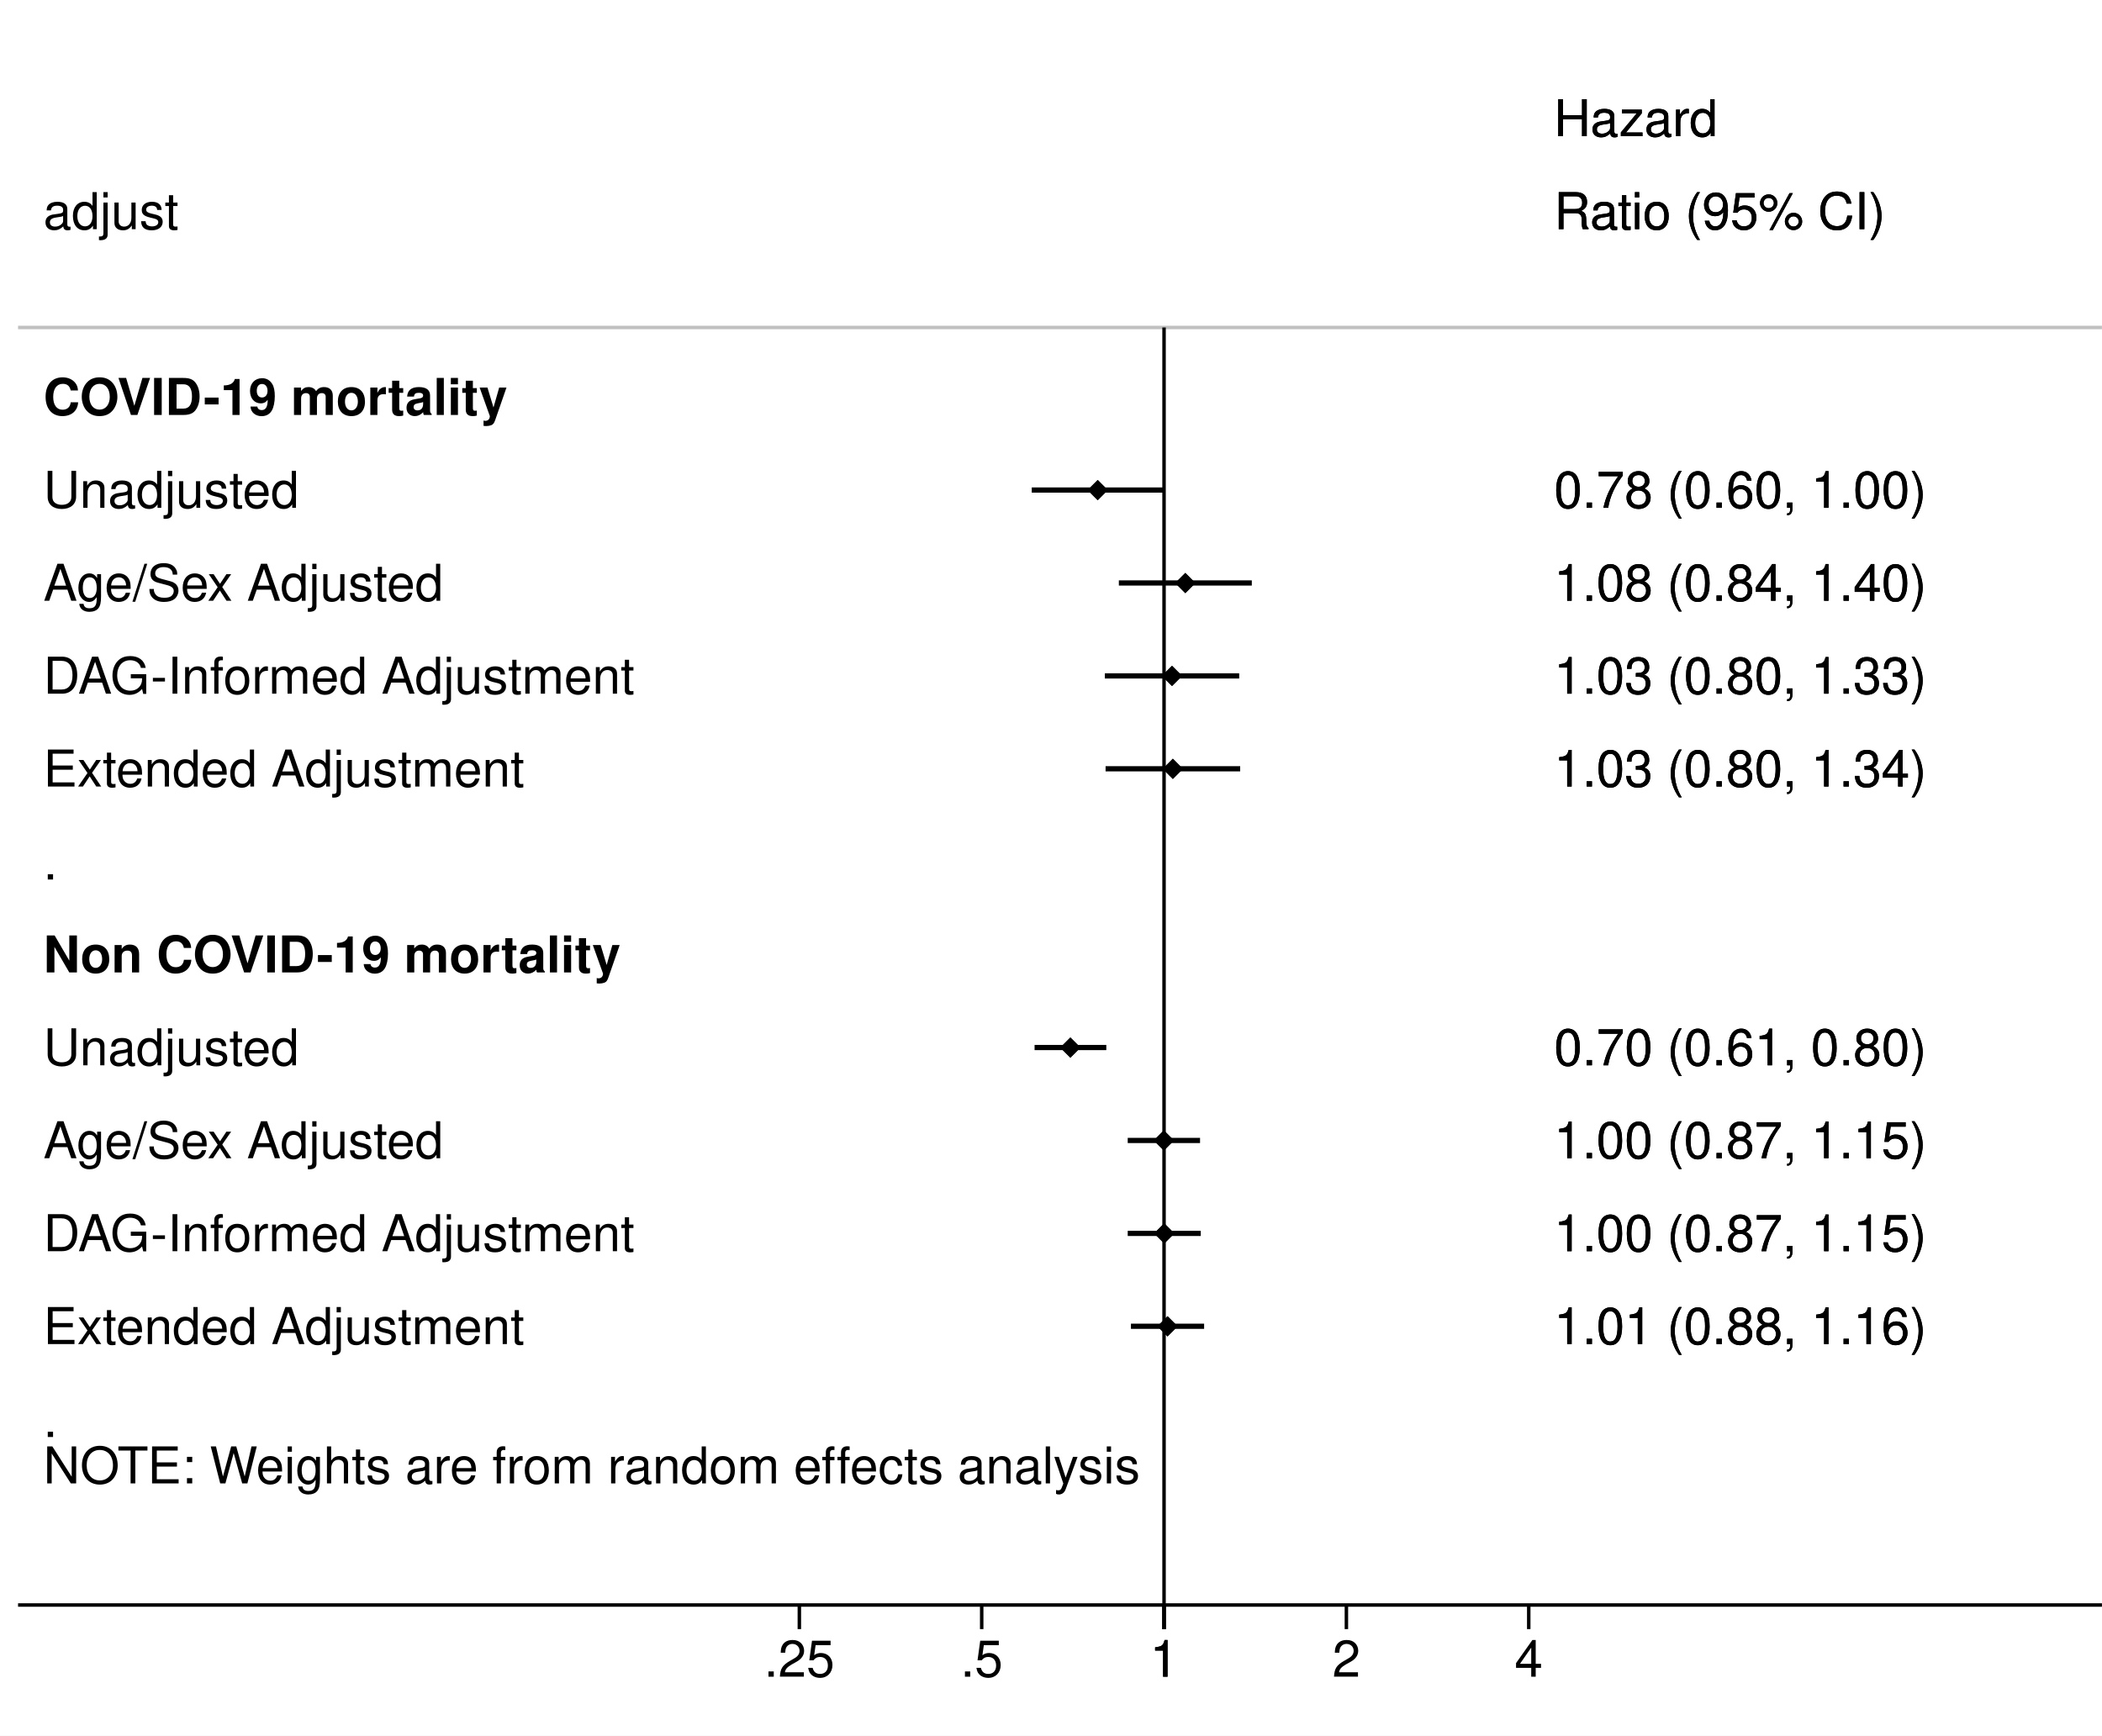
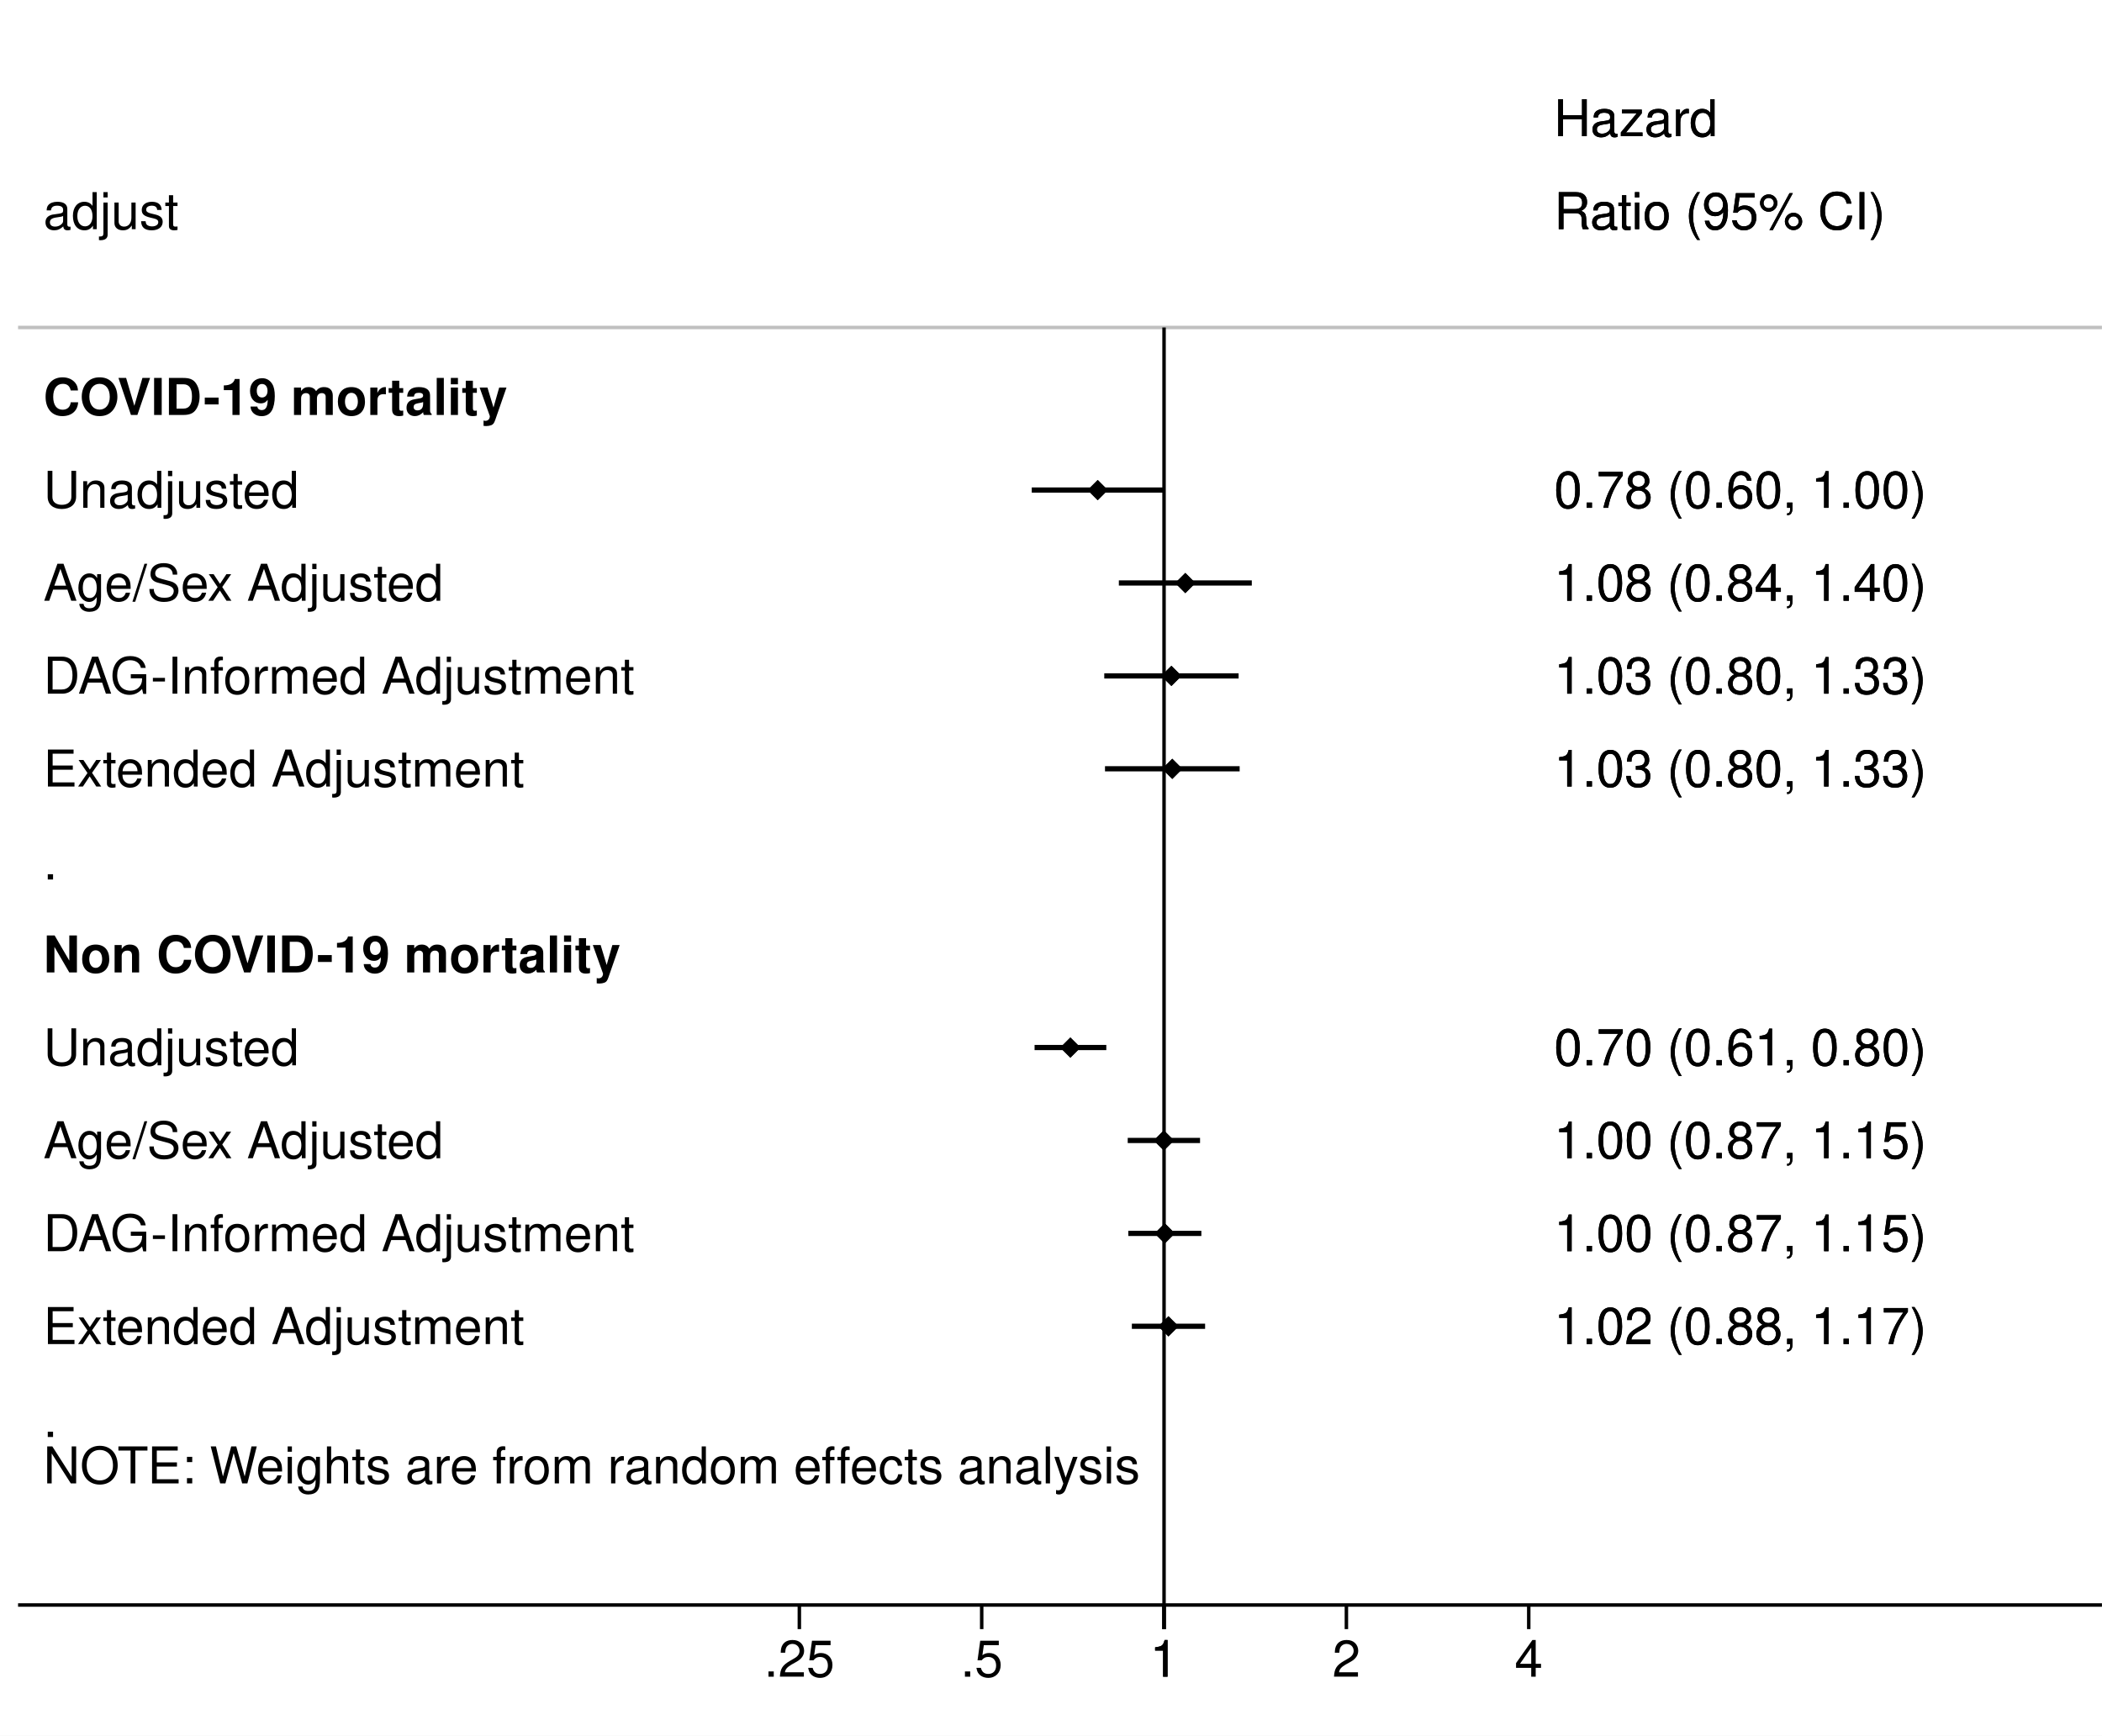
<svg xmlns="http://www.w3.org/2000/svg" version="1.1" width="11.02in" height="9.10in" viewBox="0 0 7932 6550">
  <rect x="0" y="0" width="7932" height="6550" style="fill:#F0F0F0;stroke:none" />
  <rect x="0.00" y="0.00" width="7931.75" height="6550.00" style="fill:#FFFFFF" />
  <rect x="6.55" y="6.55" width="7918.65" height="6536.90" style="fill:none;stroke:#FFFFFF;stroke-width:13.10" />
  <rect x="68.17" y="96.18" width="7863.59" height="5961.28" style="fill:#FFFFFF" />
  <rect x="74.72" y="102.73" width="7850.49" height="5948.18" style="fill:none;stroke:#FFFFFF;stroke-width:13.10" />
  <line x1="68.17" y1="1235.93" x2="7931.75" y2="1235.93" style="stroke:#C0C0C0;stroke-width:13.10" />
  <text x="163.60" y="5598.58" style="font-family:'Helvetica';font-size:191.61px;fill:#000000">NOTE: Weights are from random effects analysis</text>
  <line x1="4392.59" y1="6057.46" x2="4392.59" y2="1235.93" style="stroke:#000000;stroke-width:13.10" />
  <text x="163.60" y="3319.32" style="font-family:'Helvetica';font-size:191.61px;fill:#000000">.</text>
  <text x="163.60" y="5423.33" style="font-family:'Helvetica';font-size:191.61px;fill:#000000">.</text>
  <line x1="3893.37" y1="1849.44" x2="4391.35" y2="1849.44" style="stroke:#000000;stroke-width:19.65" />
  <line x1="4222.05" y1="2200.19" x2="4723.75" y2="2200.19" style="stroke:#000000;stroke-width:19.65" />
-   <line x1="4169.26" y1="2550.94" x2="4676.16" y2="2550.94" style="stroke:#000000;stroke-width:19.65" />
-   <line x1="4171.98" y1="2901.44" x2="4679.88" y2="2901.44" style="stroke:#000000;stroke-width:19.65" />
+   <line x1="4167.03" y1="2550.94" x2="4673.93" y2="2550.94" style="stroke:#000000;stroke-width:19.65" />
+   <line x1="4169.75" y1="2901.44" x2="4677.90" y2="2901.44" style="stroke:#000000;stroke-width:19.65" />
  <line x1="3904.03" y1="3953.45" x2="4174.71" y2="3953.45" style="stroke:#000000;stroke-width:19.65" />
  <line x1="4255.52" y1="4304.20" x2="4528.43" y2="4304.20" style="stroke:#000000;stroke-width:19.65" />
-   <line x1="4255.52" y1="4654.95" x2="4531.15" y2="4654.95" style="stroke:#000000;stroke-width:19.65" />
-   <line x1="4267.66" y1="5005.46" x2="4543.80" y2="5005.46" style="stroke:#000000;stroke-width:19.65" />
+   <line x1="4257.75" y1="4654.95" x2="4533.39" y2="4654.95" style="stroke:#000000;stroke-width:19.65" />
+   <line x1="4271.13" y1="5005.46" x2="4547.51" y2="5005.46" style="stroke:#000000;stroke-width:19.65" />
  <text x="163.60" y="1566.06" style="font-family:'Helvetica';font-weight:bold;font-size:191.61px;fill:#000000">COVID-19 mortality</text>
  <text x="163.60" y="1916.56" style="font-family:'Helvetica';font-size:191.61px;fill:#000000">Unadjusted</text>
  <text x="163.60" y="2267.32" style="font-family:'Helvetica';font-size:191.61px;fill:#000000">Age/Sex Adjusted</text>
  <text x="163.60" y="2618.07" style="font-family:'Helvetica';font-size:191.61px;fill:#000000">DAG-Informed Adjustment</text>
  <text x="163.60" y="2968.57" style="font-family:'Helvetica';font-size:191.61px;fill:#000000">Extended Adjustment</text>
  <text x="163.60" y="3670.07" style="font-family:'Helvetica';font-weight:bold;font-size:191.61px;fill:#000000">Non COVID-19 mortality</text>
  <text x="163.60" y="4020.58" style="font-family:'Helvetica';font-size:191.61px;fill:#000000">Unadjusted</text>
  <text x="163.60" y="4371.33" style="font-family:'Helvetica';font-size:191.61px;fill:#000000">Age/Sex Adjusted</text>
  <text x="163.60" y="4722.08" style="font-family:'Helvetica';font-size:191.61px;fill:#000000">DAG-Informed Adjustment</text>
  <text x="163.60" y="5072.58" style="font-family:'Helvetica';font-size:191.61px;fill:#000000">Extended Adjustment</text>
  <text x="163.60" y="864.81" style="font-family:'Helvetica';font-size:191.61px;fill:#000000">adjust</text>
  <text x="5864.23" y="1916.56" style="font-family:'Helvetica';font-size:191.61px;fill:#000000">0.78 (0.60, 1.00)</text>
  <text x="5864.23" y="2267.32" style="font-family:'Helvetica';font-size:191.61px;fill:#000000">1.08 (0.84, 1.40)</text>
  <text x="5864.23" y="2618.07" style="font-family:'Helvetica';font-size:191.61px;fill:#000000">1.03 (0.80, 1.33)</text>
-   <text x="5864.23" y="2968.57" style="font-family:'Helvetica';font-size:191.61px;fill:#000000">1.03 (0.80, 1.34)</text>
+   <text x="5864.23" y="2968.57" style="font-family:'Helvetica';font-size:191.61px;fill:#000000">1.03 (0.80, 1.33)</text>
  <text x="5864.23" y="4020.58" style="font-family:'Helvetica';font-size:191.61px;fill:#000000">0.70 (0.61, 0.80)</text>
  <text x="5864.23" y="4371.33" style="font-family:'Helvetica';font-size:191.61px;fill:#000000">1.00 (0.87, 1.15)</text>
  <text x="5864.23" y="4722.08" style="font-family:'Helvetica';font-size:191.61px;fill:#000000">1.00 (0.87, 1.15)</text>
-   <text x="5864.23" y="5072.58" style="font-family:'Helvetica';font-size:191.61px;fill:#000000">1.01 (0.88, 1.16)</text>
+   <text x="5864.23" y="5072.58" style="font-family:'Helvetica';font-size:191.61px;fill:#000000">1.02 (0.88, 1.17)</text>
  <text x="5864.23" y="864.81" style="font-family:'Helvetica';font-size:191.61px;fill:#000000">Ratio (95% CI)</text>
  <text x="5864.23" y="514.06" style="font-family:'Helvetica';font-size:191.61px;fill:#000000">Hazard</text>
  <text x="5864.23" y="1916.56" style="font-family:'Helvetica';font-size:191.61px;fill:#000000">0.78 (0.60, 1.00)</text>
  <text x="5864.23" y="2267.32" style="font-family:'Helvetica';font-size:191.61px;fill:#000000">1.08 (0.84, 1.40)</text>
  <text x="5864.23" y="2618.07" style="font-family:'Helvetica';font-size:191.61px;fill:#000000">1.03 (0.80, 1.33)</text>
-   <text x="5864.23" y="2968.57" style="font-family:'Helvetica';font-size:191.61px;fill:#000000">1.03 (0.80, 1.34)</text>
+   <text x="5864.23" y="2968.57" style="font-family:'Helvetica';font-size:191.61px;fill:#000000">1.03 (0.80, 1.33)</text>
  <text x="5864.23" y="4020.58" style="font-family:'Helvetica';font-size:191.61px;fill:#000000">0.70 (0.61, 0.80)</text>
  <text x="5864.23" y="4371.33" style="font-family:'Helvetica';font-size:191.61px;fill:#000000">1.00 (0.87, 1.15)</text>
  <text x="5864.23" y="4722.08" style="font-family:'Helvetica';font-size:191.61px;fill:#000000">1.00 (0.87, 1.15)</text>
-   <text x="5864.23" y="5072.58" style="font-family:'Helvetica';font-size:191.61px;fill:#000000">1.01 (0.88, 1.16)</text>
+   <text x="5864.23" y="5072.58" style="font-family:'Helvetica';font-size:191.61px;fill:#000000">1.02 (0.88, 1.17)</text>
  <text x="5864.23" y="864.81" style="font-family:'Helvetica';font-size:191.61px;fill:#000000">Ratio (95% CI)</text>
  <text x="5864.23" y="514.06" style="font-family:'Helvetica';font-size:191.61px;fill:#000000">Hazard</text>
  <polygon points="4104.05,1849.69 4142.24,1811.50 4180.43,1849.69 4142.24,1887.87" style="fill:#000000" />
  <polygon points="4117.95,1849.69 4142.24,1825.39 4166.53,1849.69 4142.24,1873.98" style="fill:none;stroke:#000000;stroke-width:19.65" />
  <polygon points="4434.72,2200.44 4472.90,2162.25 4511.09,2200.44 4472.90,2238.62" style="fill:#000000" />
  <polygon points="4448.61,2200.44 4472.90,2176.15 4497.20,2200.44 4472.90,2224.73" style="fill:none;stroke:#000000;stroke-width:19.65" />
-   <polygon points="4384.40,2550.94 4422.59,2512.75 4460.77,2550.94 4422.59,2589.13" style="fill:#000000" />
-   <polygon points="4398.29,2550.94 4422.59,2526.65 4446.88,2550.94 4422.59,2575.23" style="fill:none;stroke:#000000;stroke-width:19.65" />
-   <polygon points="4387.62,2901.69 4425.81,2863.51 4463.99,2901.69 4425.81,2939.88" style="fill:#000000" />
-   <polygon points="4401.52,2901.69 4425.81,2877.40 4450.10,2901.69 4425.81,2925.98" style="fill:none;stroke:#000000;stroke-width:19.65" />
+   <polygon points="4382.17,2550.94 4420.35,2512.75 4458.54,2550.94 4420.35,2589.13" style="fill:#000000" />
+   <polygon points="4396.06,2550.94 4420.35,2526.65 4444.65,2550.94 4420.35,2575.23" style="fill:none;stroke:#000000;stroke-width:19.65" />
+   <polygon points="4385.39,2901.69 4423.58,2863.51 4461.76,2901.69 4423.58,2939.88" style="fill:#000000" />
+   <polygon points="4399.29,2901.69 4423.58,2877.40 4447.87,2901.69 4423.58,2925.98" style="fill:none;stroke:#000000;stroke-width:19.65" />
  <polygon points="4000.94,3953.70 4039.12,3915.51 4077.31,3953.70 4039.12,3991.88" style="fill:#000000" />
  <polygon points="4014.83,3953.70 4039.12,3929.41 4063.41,3953.70 4039.12,3977.99" style="fill:none;stroke:#000000;stroke-width:19.65" />
  <polygon points="4353.66,4304.20 4391.85,4266.01 4430.04,4304.20 4391.85,4342.39" style="fill:#000000" />
  <polygon points="4367.56,4304.20 4391.85,4279.91 4416.14,4304.20 4391.85,4328.49" style="fill:none;stroke:#000000;stroke-width:19.65" />
-   <polygon points="4355.15,4654.95 4393.34,4616.77 4431.52,4654.95 4393.34,4693.14" style="fill:#000000" />
-   <polygon points="4369.04,4654.95 4393.34,4630.66 4417.63,4654.95 4393.34,4679.24" style="fill:none;stroke:#000000;stroke-width:19.65" />
-   <polygon points="4367.54,5005.70 4405.73,4967.52 4443.92,5005.70 4405.73,5043.89" style="fill:#000000" />
-   <polygon points="4381.44,5005.70 4405.73,4981.41 4430.02,5005.70 4405.73,5029.99" style="fill:none;stroke:#000000;stroke-width:19.65" />
+   <polygon points="4357.13,4654.95 4395.32,4616.77 4433.51,4654.95 4395.32,4693.14" style="fill:#000000" />
+   <polygon points="4371.03,4654.95 4395.32,4630.66 4419.61,4654.95 4395.32,4679.24" style="fill:none;stroke:#000000;stroke-width:19.65" />
+   <polygon points="4371.01,5005.70 4409.20,4967.52 4447.39,5005.70 4409.20,5043.89" style="fill:#000000" />
+   <polygon points="4384.91,5005.70 4409.20,4981.41 4433.49,5005.70 4409.20,5029.99" style="fill:none;stroke:#000000;stroke-width:19.65" />
  <line x1="68.17" y1="6057.46" x2="7931.75" y2="6057.46" style="stroke:#000000;stroke-width:13.10" />
  <text x="3704.49" y="6237.08" style="font-family:'Helvetica';font-size:191.61px;fill:#000000" text-anchor="middle"> </text>
  <text x="5080.69" y="6237.08" style="font-family:'Helvetica';font-size:191.61px;fill:#000000" text-anchor="middle"> </text>
  <line x1="4392.59" y1="6057.46" x2="4392.59" y2="6148.43" style="stroke:#000000;stroke-width:13.10" />
  <text x="4392.59" y="6328.05" style="font-family:'Helvetica';font-size:191.61px;fill:#000000" text-anchor="middle">1</text>
  <line x1="3016.39" y1="6057.46" x2="3016.39" y2="6148.43" style="stroke:#000000;stroke-width:13.10" />
  <text x="3016.39" y="6328.05" style="font-family:'Helvetica';font-size:191.61px;fill:#000000" text-anchor="middle">.25</text>
  <line x1="3704.49" y1="6057.46" x2="3704.49" y2="6148.43" style="stroke:#000000;stroke-width:13.10" />
  <text x="3704.49" y="6328.05" style="font-family:'Helvetica';font-size:191.61px;fill:#000000" text-anchor="middle">.5</text>
  <line x1="4392.59" y1="6057.46" x2="4392.59" y2="6148.43" style="stroke:#000000;stroke-width:13.10" />
  <text x="4392.59" y="6328.05" style="font-family:'Helvetica';font-size:191.61px;fill:#000000" text-anchor="middle">1</text>
  <line x1="5080.69" y1="6057.46" x2="5080.69" y2="6148.43" style="stroke:#000000;stroke-width:13.10" />
  <text x="5080.69" y="6328.05" style="font-family:'Helvetica';font-size:191.61px;fill:#000000" text-anchor="middle">2</text>
  <line x1="5768.79" y1="6057.46" x2="5768.79" y2="6148.43" style="stroke:#000000;stroke-width:13.10" />
  <text x="5768.79" y="6328.05" style="font-family:'Helvetica';font-size:191.61px;fill:#000000" text-anchor="middle">4</text>
  <line x1="4392.59" y1="6057.46" x2="4392.59" y2="6148.43" style="stroke:#000000;stroke-width:13.10" />
</svg>
